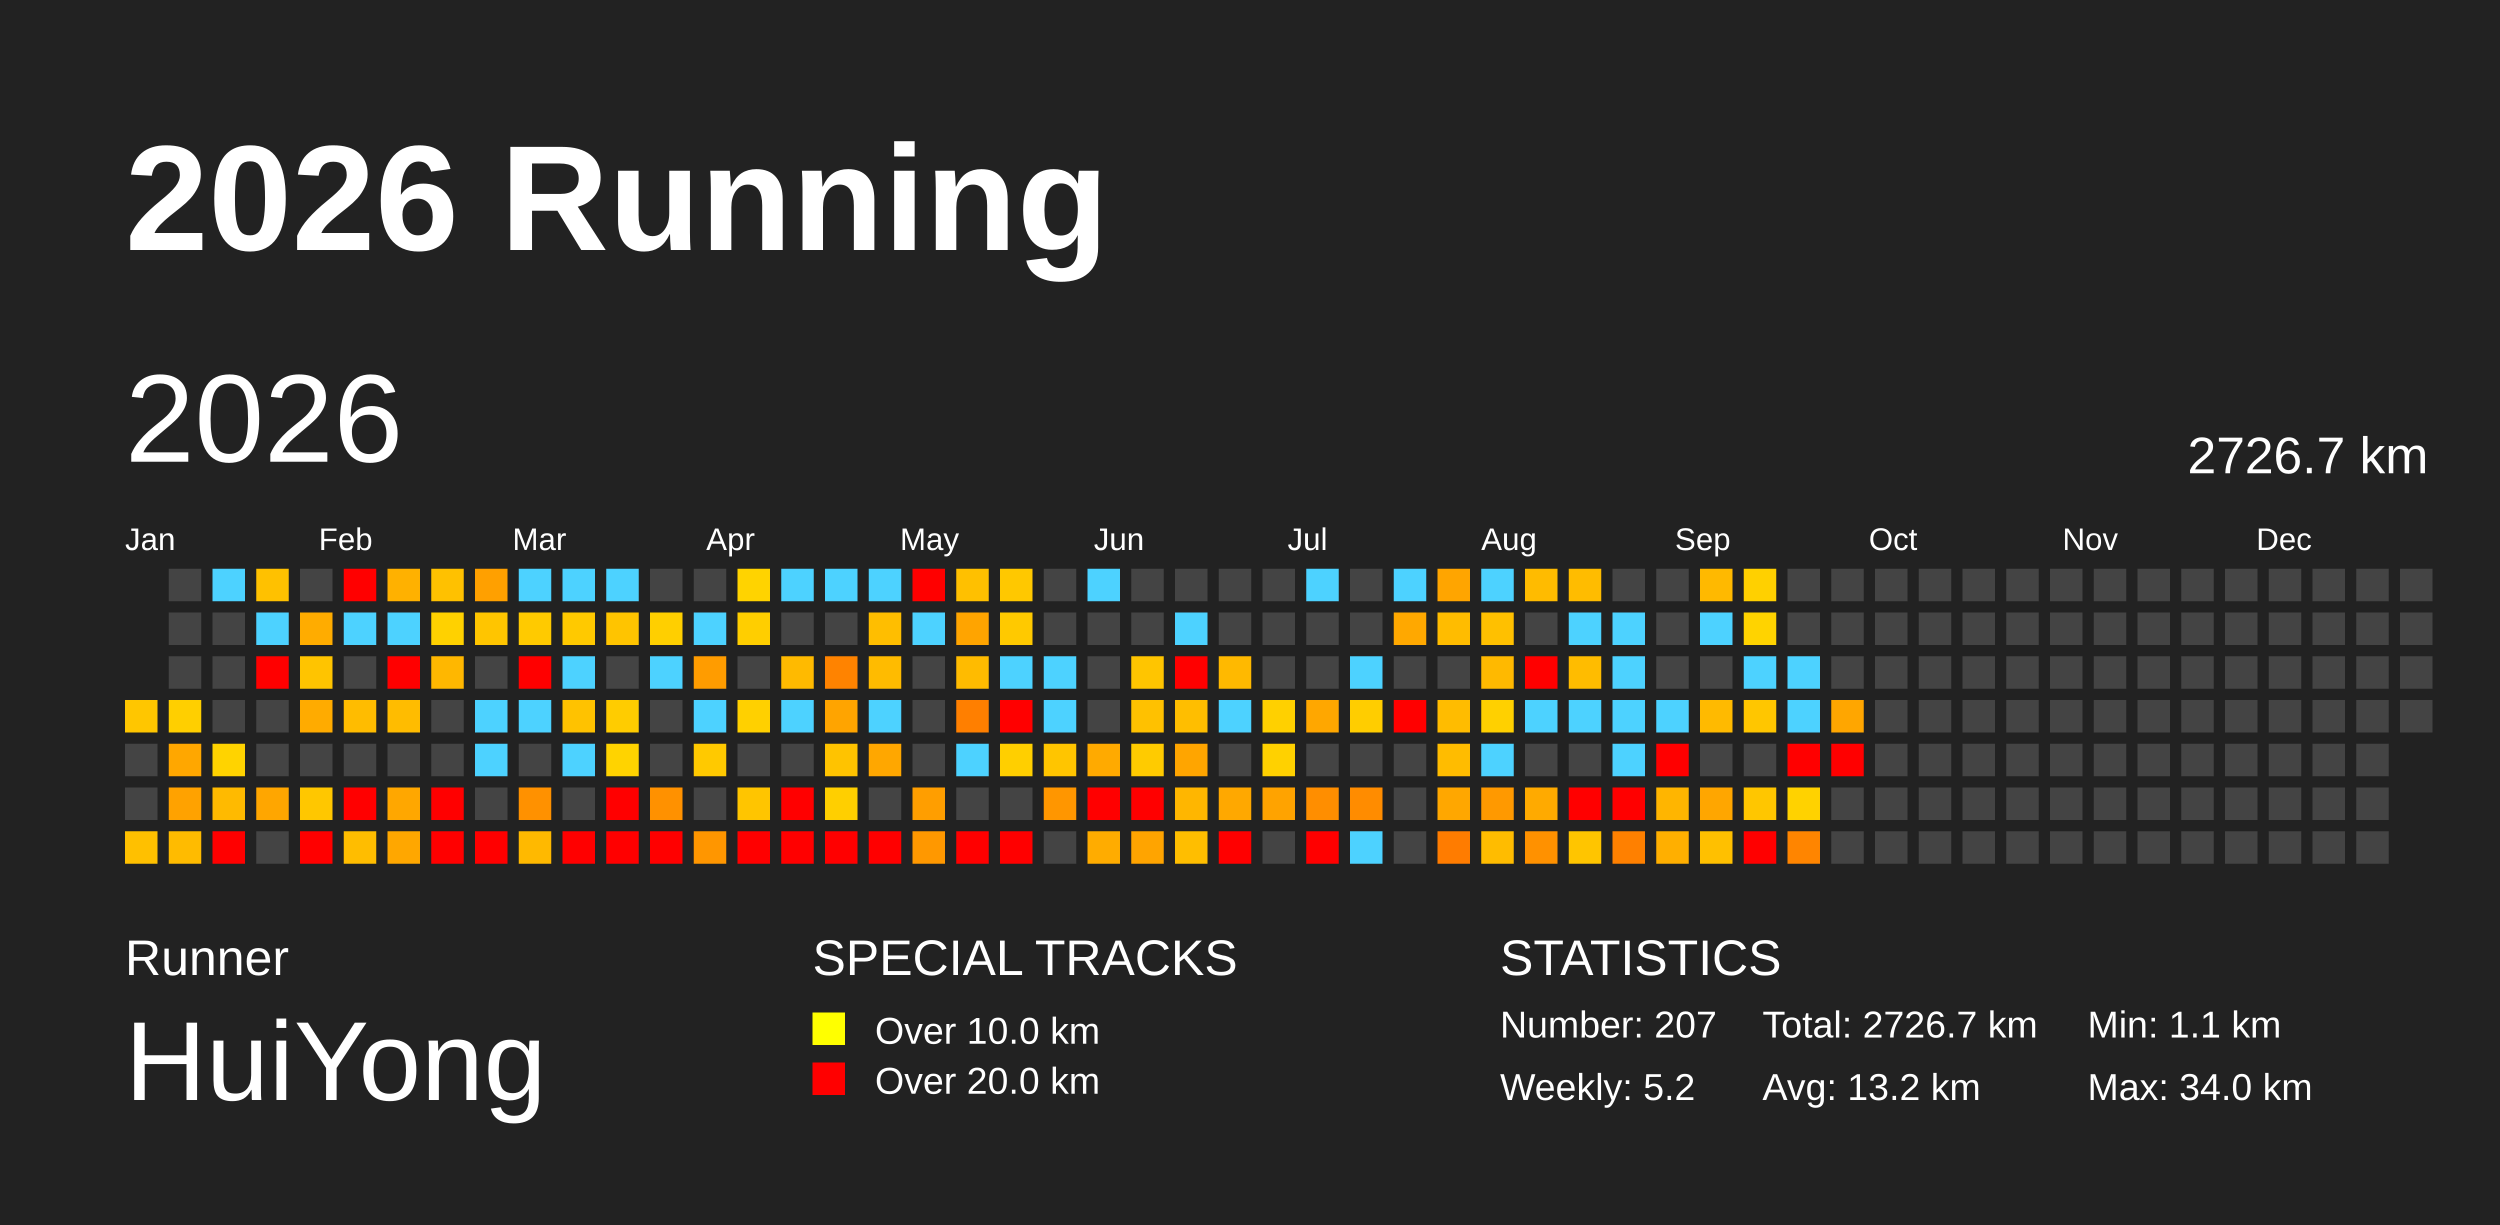
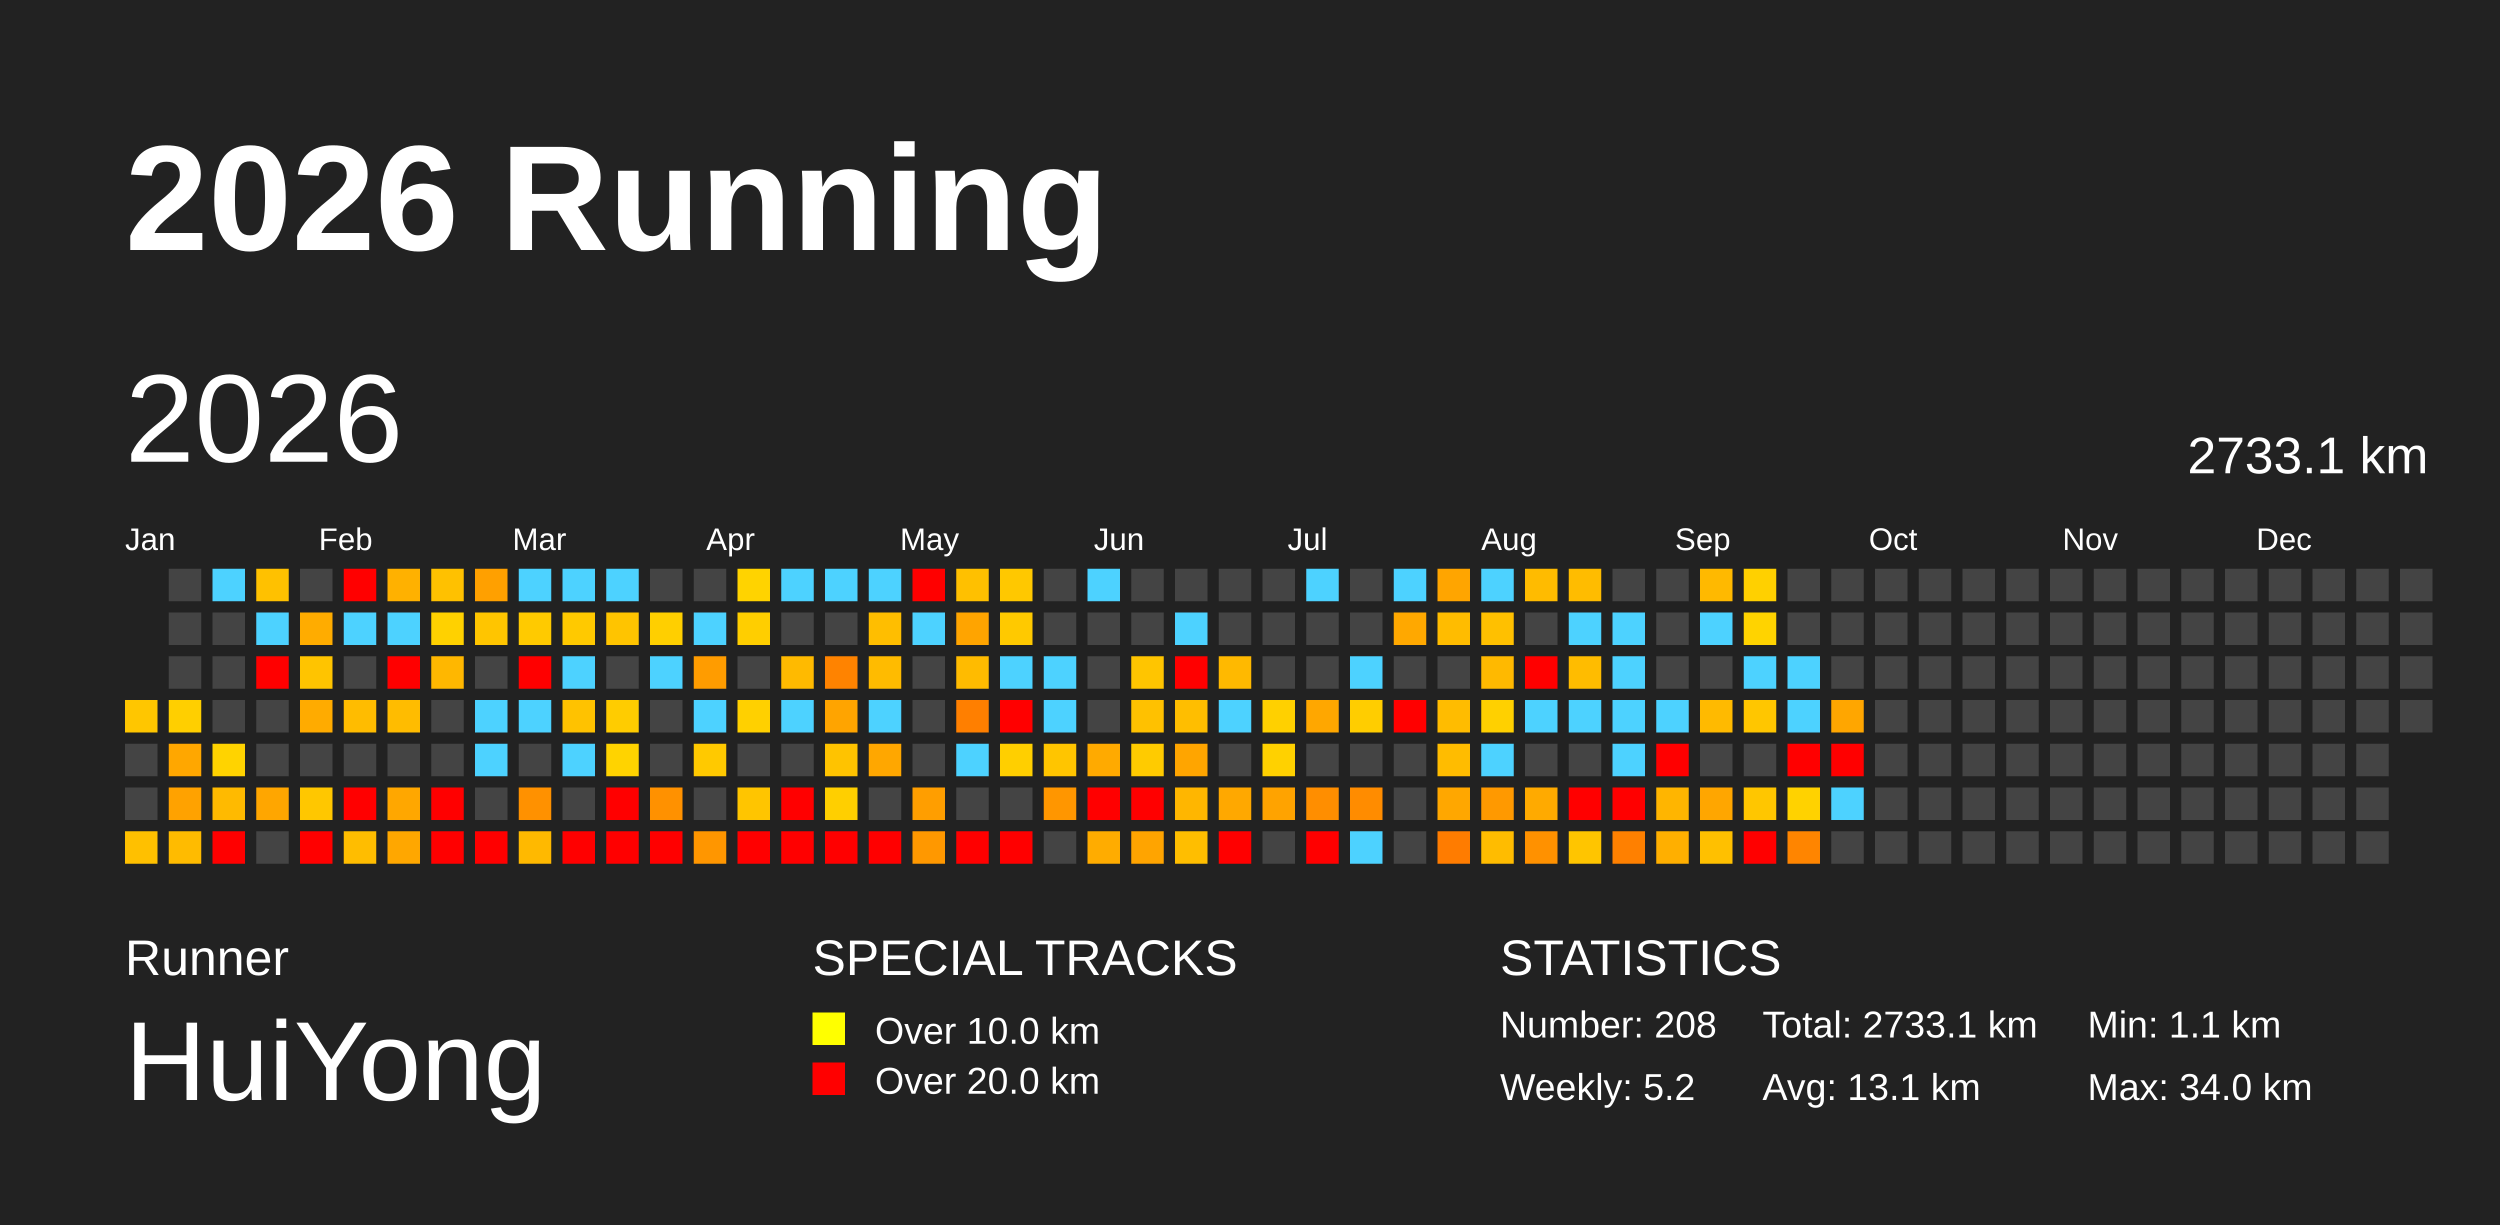
<svg xmlns="http://www.w3.org/2000/svg" baseProfile="full" height="98mm" version="1.1" viewBox="0,0,200,98" width="200mm">
  <defs />
  <rect fill="#222222" height="98" width="200" x="0" y="0" />
  <text fill="#FFFFFF" style="font-size:12px; font-family:Arial; font-weight:bold;" x="10" y="20">2026 Running</text>
  <text fill="#FFFFFF" style="font-size:4px; font-family:Arial" x="10" y="78">Runner</text>
  <text fill="#FFFFFF" style="font-size:9px; font-family:Arial" x="10" y="88">HuiYong</text>
  <text fill="#FFFFFF" style="font-size:4px; font-family:Arial" x="65" y="78">SPECIAL TRACKS</text>
  <rect fill="yellow" height="2.6" width="2.6" x="65" y="81" />
  <text fill="#FFFFFF" style="font-size:3px; font-family:Arial" x="70" y="83.5">Over 10.0 km</text>
  <rect fill="red" height="2.6" width="2.6" x="65" y="85" />
  <text fill="#FFFFFF" style="font-size:3px; font-family:Arial" x="70" y="87.5">Over 20.0 km</text>
  <text fill="#FFFFFF" style="font-size:4px; font-family:Arial" x="120" y="78">STATISTICS</text>
-   <text fill="#FFFFFF" style="font-size:3px; font-family:Arial" x="120" y="83">Number: 207</text>
+   <text fill="#FFFFFF" style="font-size:3px; font-family:Arial" x="120" y="83">Number: 208</text>
  <text fill="#FFFFFF" style="font-size:3px; font-family:Arial" x="120" y="88">Weekly: 5.2</text>
-   <text fill="#FFFFFF" style="font-size:3px; font-family:Arial" x="141" y="83">Total: 2726.7 km</text>
-   <text fill="#FFFFFF" style="font-size:3px; font-family:Arial" x="141" y="88">Avg: 13.2 km</text>
+   <text fill="#FFFFFF" style="font-size:3px; font-family:Arial" x="141" y="83">Total: 2733.1 km</text>
+   <text fill="#FFFFFF" style="font-size:3px; font-family:Arial" x="141" y="88">Avg: 13.1 km</text>
  <text fill="#FFFFFF" style="font-size:3px; font-family:Arial" x="167" y="83">Min: 1.1 km</text>
  <text fill="#FFFFFF" style="font-size:3px; font-family:Arial" x="167" y="88">Max: 34.0 km</text>
  <text dominant-baseline="hanging" fill="#FFFFFF" style="font-size:10.0px; font-family:Arial;" x="10" y="30">2026</text>
-   <text dominant-baseline="hanging" fill="#FFFFFF" style="font-size:4.125px; font-family:Arial;" x="175" y="35">2726.7 km</text>
+   <text dominant-baseline="hanging" fill="#FFFFFF" style="font-size:4.125px; font-family:Arial;" x="175" y="35">2733.1 km</text>
  <text fill="#FFFFFF" style="font-size:2.5px; font-family:Arial" x="10.0" y="44">Jan</text>
  <text fill="#FFFFFF" style="font-size:2.5px; font-family:Arial" x="25.5" y="44">Feb</text>
  <text fill="#FFFFFF" style="font-size:2.5px; font-family:Arial" x="41.0" y="44">Mar</text>
  <text fill="#FFFFFF" style="font-size:2.5px; font-family:Arial" x="56.5" y="44">Apr</text>
  <text fill="#FFFFFF" style="font-size:2.5px; font-family:Arial" x="72.0" y="44">May</text>
  <text fill="#FFFFFF" style="font-size:2.5px; font-family:Arial" x="87.5" y="44">Jun</text>
  <text fill="#FFFFFF" style="font-size:2.5px; font-family:Arial" x="103.0" y="44">Jul</text>
  <text fill="#FFFFFF" style="font-size:2.5px; font-family:Arial" x="118.5" y="44">Aug</text>
  <text fill="#FFFFFF" style="font-size:2.5px; font-family:Arial" x="134.0" y="44">Sep</text>
  <text fill="#FFFFFF" style="font-size:2.5px; font-family:Arial" x="149.5" y="44">Oct</text>
  <text fill="#FFFFFF" style="font-size:2.5px; font-family:Arial" x="165.0" y="44">Nov</text>
  <text fill="#FFFFFF" style="font-size:2.5px; font-family:Arial" x="180.5" y="44">Dec</text>
  <rect fill="#ffc600" height="2.6" width="2.6" x="10.0" y="56.0" />
  <rect fill="#444444" height="2.6" width="2.6" x="10.0" y="59.5" />
  <rect fill="#444444" height="2.6" width="2.6" x="10.0" y="63.0" />
  <rect fill="#ffc000" height="2.6" width="2.6" x="10.0" y="66.5" />
  <rect fill="#444444" height="2.6" width="2.6" x="13.5" y="45.5" />
  <rect fill="#444444" height="2.6" width="2.6" x="13.5" y="49.0" />
  <rect fill="#444444" height="2.6" width="2.6" x="13.5" y="52.5" />
  <rect fill="#ffcf00" height="2.6" width="2.6" x="13.5" y="56.0" />
  <rect fill="#ffa700" height="2.6" width="2.6" x="13.5" y="59.5" />
  <rect fill="#ffa200" height="2.6" width="2.6" x="13.5" y="63.0" />
  <rect fill="#ffbb00" height="2.6" width="2.6" x="13.5" y="66.5" />
  <rect fill="#4dd2ff" height="2.6" width="2.6" x="17.0" y="45.5" />
  <rect fill="#444444" height="2.6" width="2.6" x="17.0" y="49.0" />
  <rect fill="#444444" height="2.6" width="2.6" x="17.0" y="52.5" />
  <rect fill="#444444" height="2.6" width="2.6" x="17.0" y="56.0" />
  <rect fill="#ffd300" height="2.6" width="2.6" x="17.0" y="59.5" />
  <rect fill="#ffba00" height="2.6" width="2.6" x="17.0" y="63.0" />
  <rect fill="red" height="2.6" width="2.6" x="17.0" y="66.5" />
  <rect fill="#ffc100" height="2.6" width="2.6" x="20.5" y="45.5" />
  <rect fill="#4dd2ff" height="2.6" width="2.6" x="20.5" y="49.0" />
  <rect fill="red" height="2.6" width="2.6" x="20.5" y="52.5" />
  <rect fill="#444444" height="2.6" width="2.6" x="20.5" y="56.0" />
  <rect fill="#444444" height="2.6" width="2.6" x="20.5" y="59.5" />
  <rect fill="#ffa600" height="2.6" width="2.6" x="20.5" y="63.0" />
  <rect fill="#444444" height="2.6" width="2.6" x="20.5" y="66.5" />
  <rect fill="#444444" height="2.6" width="2.6" x="24.0" y="45.5" />
  <rect fill="#ffac00" height="2.6" width="2.6" x="24.0" y="49.0" />
  <rect fill="#ffc400" height="2.6" width="2.6" x="24.0" y="52.5" />
  <rect fill="#ffab00" height="2.6" width="2.6" x="24.0" y="56.0" />
  <rect fill="#444444" height="2.6" width="2.6" x="24.0" y="59.5" />
  <rect fill="#ffc700" height="2.6" width="2.6" x="24.0" y="63.0" />
  <rect fill="red" height="2.6" width="2.6" x="24.0" y="66.5" />
  <rect fill="red" height="2.6" width="2.6" x="27.5" y="45.5" />
  <rect fill="#4dd2ff" height="2.6" width="2.6" x="27.5" y="49.0" />
  <rect fill="#444444" height="2.6" width="2.6" x="27.5" y="52.5" />
  <rect fill="#ffbc00" height="2.6" width="2.6" x="27.5" y="56.0" />
  <rect fill="#444444" height="2.6" width="2.6" x="27.5" y="59.5" />
  <rect fill="red" height="2.6" width="2.6" x="27.5" y="63.0" />
  <rect fill="#ffbd00" height="2.6" width="2.6" x="27.5" y="66.5" />
  <rect fill="#ffb100" height="2.6" width="2.6" x="31.0" y="45.5" />
  <rect fill="#4dd2ff" height="2.6" width="2.6" x="31.0" y="49.0" />
  <rect fill="red" height="2.6" width="2.6" x="31.0" y="52.5" />
  <rect fill="#ffbc00" height="2.6" width="2.6" x="31.0" y="56.0" />
  <rect fill="#444444" height="2.6" width="2.6" x="31.0" y="59.5" />
  <rect fill="#ffa700" height="2.6" width="2.6" x="31.0" y="63.0" />
  <rect fill="#ffa700" height="2.6" width="2.6" x="31.0" y="66.5" />
  <rect fill="#ffc100" height="2.6" width="2.6" x="34.5" y="45.5" />
  <rect fill="#ffd100" height="2.6" width="2.6" x="34.5" y="49.0" />
  <rect fill="#ffb700" height="2.6" width="2.6" x="34.5" y="52.5" />
  <rect fill="#444444" height="2.6" width="2.6" x="34.5" y="56.0" />
  <rect fill="#444444" height="2.6" width="2.6" x="34.5" y="59.5" />
  <rect fill="red" height="2.6" width="2.6" x="34.5" y="63.0" />
  <rect fill="red" height="2.6" width="2.6" x="34.5" y="66.5" />
  <rect fill="#ffa000" height="2.6" width="2.6" x="38.0" y="45.5" />
  <rect fill="#ffc500" height="2.6" width="2.6" x="38.0" y="49.0" />
  <rect fill="#444444" height="2.6" width="2.6" x="38.0" y="52.5" />
  <rect fill="#4dd2ff" height="2.6" width="2.6" x="38.0" y="56.0" />
  <rect fill="#4dd2ff" height="2.6" width="2.6" x="38.0" y="59.5" />
  <rect fill="#444444" height="2.6" width="2.6" x="38.0" y="63.0" />
  <rect fill="red" height="2.6" width="2.6" x="38.0" y="66.5" />
  <rect fill="#4dd2ff" height="2.6" width="2.6" x="41.5" y="45.5" />
  <rect fill="#ffca00" height="2.6" width="2.6" x="41.5" y="49.0" />
  <rect fill="red" height="2.6" width="2.6" x="41.5" y="52.5" />
  <rect fill="#4dd2ff" height="2.6" width="2.6" x="41.5" y="56.0" />
  <rect fill="#444444" height="2.6" width="2.6" x="41.5" y="59.5" />
  <rect fill="#ff9100" height="2.6" width="2.6" x="41.5" y="63.0" />
  <rect fill="#ffb900" height="2.6" width="2.6" x="41.5" y="66.5" />
  <rect fill="#4dd2ff" height="2.6" width="2.6" x="45.0" y="45.5" />
  <rect fill="#ffc900" height="2.6" width="2.6" x="45.0" y="49.0" />
  <rect fill="#4dd2ff" height="2.6" width="2.6" x="45.0" y="52.5" />
  <rect fill="#ffc200" height="2.6" width="2.6" x="45.0" y="56.0" />
  <rect fill="#4dd2ff" height="2.6" width="2.6" x="45.0" y="59.5" />
  <rect fill="#444444" height="2.6" width="2.6" x="45.0" y="63.0" />
  <rect fill="red" height="2.6" width="2.6" x="45.0" y="66.5" />
  <rect fill="#4dd2ff" height="2.6" width="2.6" x="48.5" y="45.5" />
  <rect fill="#ffc400" height="2.6" width="2.6" x="48.5" y="49.0" />
  <rect fill="#444444" height="2.6" width="2.6" x="48.5" y="52.5" />
  <rect fill="#ffcc00" height="2.6" width="2.6" x="48.5" y="56.0" />
  <rect fill="#ffd300" height="2.6" width="2.6" x="48.5" y="59.5" />
  <rect fill="red" height="2.6" width="2.6" x="48.5" y="63.0" />
  <rect fill="red" height="2.6" width="2.6" x="48.5" y="66.5" />
  <rect fill="#444444" height="2.6" width="2.6" x="52.0" y="45.5" />
  <rect fill="#ffcf00" height="2.6" width="2.6" x="52.0" y="49.0" />
  <rect fill="#4dd2ff" height="2.6" width="2.6" x="52.0" y="52.5" />
  <rect fill="#444444" height="2.6" width="2.6" x="52.0" y="56.0" />
  <rect fill="#444444" height="2.6" width="2.6" x="52.0" y="59.5" />
  <rect fill="#ff9100" height="2.6" width="2.6" x="52.0" y="63.0" />
  <rect fill="red" height="2.6" width="2.6" x="52.0" y="66.5" />
  <rect fill="#444444" height="2.6" width="2.6" x="55.5" y="45.5" />
  <rect fill="#4dd2ff" height="2.6" width="2.6" x="55.5" y="49.0" />
  <rect fill="#ff9c00" height="2.6" width="2.6" x="55.5" y="52.5" />
  <rect fill="#4dd2ff" height="2.6" width="2.6" x="55.5" y="56.0" />
  <rect fill="#ffc900" height="2.6" width="2.6" x="55.5" y="59.5" />
  <rect fill="#444444" height="2.6" width="2.6" x="55.5" y="63.0" />
  <rect fill="#ff9600" height="2.6" width="2.6" x="55.5" y="66.5" />
  <rect fill="#ffd300" height="2.6" width="2.6" x="59.0" y="45.5" />
  <rect fill="#ffce00" height="2.6" width="2.6" x="59.0" y="49.0" />
  <rect fill="#444444" height="2.6" width="2.6" x="59.0" y="52.5" />
  <rect fill="#ffd000" height="2.6" width="2.6" x="59.0" y="56.0" />
  <rect fill="#444444" height="2.6" width="2.6" x="59.0" y="59.5" />
  <rect fill="#ffc500" height="2.6" width="2.6" x="59.0" y="63.0" />
  <rect fill="red" height="2.6" width="2.6" x="59.0" y="66.5" />
  <rect fill="#4dd2ff" height="2.6" width="2.6" x="62.5" y="45.5" />
  <rect fill="#444444" height="2.6" width="2.6" x="62.5" y="49.0" />
  <rect fill="#ffba00" height="2.6" width="2.6" x="62.5" y="52.5" />
  <rect fill="#4dd2ff" height="2.6" width="2.6" x="62.5" y="56.0" />
  <rect fill="#444444" height="2.6" width="2.6" x="62.5" y="59.5" />
  <rect fill="red" height="2.6" width="2.6" x="62.5" y="63.0" />
  <rect fill="red" height="2.6" width="2.6" x="62.5" y="66.5" />
  <rect fill="#4dd2ff" height="2.6" width="2.6" x="66.0" y="45.5" />
  <rect fill="#444444" height="2.6" width="2.6" x="66.0" y="49.0" />
  <rect fill="#ff8300" height="2.6" width="2.6" x="66.0" y="52.5" />
  <rect fill="#ffa400" height="2.6" width="2.6" x="66.0" y="56.0" />
  <rect fill="#ffc300" height="2.6" width="2.6" x="66.0" y="59.5" />
  <rect fill="#ffcf00" height="2.6" width="2.6" x="66.0" y="63.0" />
  <rect fill="red" height="2.6" width="2.6" x="66.0" y="66.5" />
  <rect fill="#4dd2ff" height="2.6" width="2.6" x="69.5" y="45.5" />
  <rect fill="#ffbe00" height="2.6" width="2.6" x="69.5" y="49.0" />
  <rect fill="#ffbb00" height="2.6" width="2.6" x="69.5" y="52.5" />
  <rect fill="#4dd2ff" height="2.6" width="2.6" x="69.5" y="56.0" />
  <rect fill="#ffa700" height="2.6" width="2.6" x="69.5" y="59.5" />
  <rect fill="#444444" height="2.6" width="2.6" x="69.5" y="63.0" />
  <rect fill="red" height="2.6" width="2.6" x="69.5" y="66.5" />
  <rect fill="red" height="2.6" width="2.6" x="73.0" y="45.5" />
  <rect fill="#4dd2ff" height="2.6" width="2.6" x="73.0" y="49.0" />
  <rect fill="#444444" height="2.6" width="2.6" x="73.0" y="52.5" />
  <rect fill="#444444" height="2.6" width="2.6" x="73.0" y="56.0" />
  <rect fill="#444444" height="2.6" width="2.6" x="73.0" y="59.5" />
  <rect fill="#ff9e00" height="2.6" width="2.6" x="73.0" y="63.0" />
  <rect fill="#ff9800" height="2.6" width="2.6" x="73.0" y="66.5" />
  <rect fill="#ffc000" height="2.6" width="2.6" x="76.5" y="45.5" />
  <rect fill="#ffa400" height="2.6" width="2.6" x="76.5" y="49.0" />
  <rect fill="#ffbb00" height="2.6" width="2.6" x="76.5" y="52.5" />
  <rect fill="#ff7f00" height="2.6" width="2.6" x="76.5" y="56.0" />
  <rect fill="#4dd2ff" height="2.6" width="2.6" x="76.5" y="59.5" />
  <rect fill="#444444" height="2.6" width="2.6" x="76.5" y="63.0" />
  <rect fill="red" height="2.6" width="2.6" x="76.5" y="66.5" />
  <rect fill="#ffc800" height="2.6" width="2.6" x="80.0" y="45.5" />
  <rect fill="#ffc900" height="2.6" width="2.6" x="80.0" y="49.0" />
  <rect fill="#4dd2ff" height="2.6" width="2.6" x="80.0" y="52.5" />
  <rect fill="red" height="2.6" width="2.6" x="80.0" y="56.0" />
  <rect fill="#ffcf00" height="2.6" width="2.6" x="80.0" y="59.5" />
  <rect fill="#444444" height="2.6" width="2.6" x="80.0" y="63.0" />
  <rect fill="red" height="2.6" width="2.6" x="80.0" y="66.5" />
  <rect fill="#444444" height="2.6" width="2.6" x="83.5" y="45.5" />
  <rect fill="#444444" height="2.6" width="2.6" x="83.5" y="49.0" />
  <rect fill="#4dd2ff" height="2.6" width="2.6" x="83.5" y="52.5" />
  <rect fill="#4dd2ff" height="2.6" width="2.6" x="83.5" y="56.0" />
  <rect fill="#ffc500" height="2.6" width="2.6" x="83.5" y="59.5" />
  <rect fill="#ff9600" height="2.6" width="2.6" x="83.5" y="63.0" />
  <rect fill="#444444" height="2.6" width="2.6" x="83.5" y="66.5" />
  <rect fill="#4dd2ff" height="2.6" width="2.6" x="87.0" y="45.5" />
  <rect fill="#444444" height="2.6" width="2.6" x="87.0" y="49.0" />
  <rect fill="#444444" height="2.6" width="2.6" x="87.0" y="52.5" />
  <rect fill="#444444" height="2.6" width="2.6" x="87.0" y="56.0" />
  <rect fill="#ffaa00" height="2.6" width="2.6" x="87.0" y="59.5" />
  <rect fill="red" height="2.6" width="2.6" x="87.0" y="63.0" />
  <rect fill="#ffac00" height="2.6" width="2.6" x="87.0" y="66.5" />
  <rect fill="#444444" height="2.6" width="2.6" x="90.5" y="45.5" />
  <rect fill="#444444" height="2.6" width="2.6" x="90.5" y="49.0" />
  <rect fill="#ffc500" height="2.6" width="2.6" x="90.5" y="52.5" />
  <rect fill="#ffc100" height="2.6" width="2.6" x="90.5" y="56.0" />
  <rect fill="#ffcb00" height="2.6" width="2.6" x="90.5" y="59.5" />
  <rect fill="red" height="2.6" width="2.6" x="90.5" y="63.0" />
  <rect fill="#ffa400" height="2.6" width="2.6" x="90.5" y="66.5" />
  <rect fill="#444444" height="2.6" width="2.6" x="94.0" y="45.5" />
  <rect fill="#4dd2ff" height="2.6" width="2.6" x="94.0" y="49.0" />
  <rect fill="red" height="2.6" width="2.6" x="94.0" y="52.5" />
  <rect fill="#ffbe00" height="2.6" width="2.6" x="94.0" y="56.0" />
  <rect fill="#ffa500" height="2.6" width="2.6" x="94.0" y="59.5" />
  <rect fill="#ffb600" height="2.6" width="2.6" x="94.0" y="63.0" />
  <rect fill="#ffbe00" height="2.6" width="2.6" x="94.0" y="66.5" />
  <rect fill="#444444" height="2.6" width="2.6" x="97.5" y="45.5" />
  <rect fill="#444444" height="2.6" width="2.6" x="97.5" y="49.0" />
  <rect fill="#ffb900" height="2.6" width="2.6" x="97.5" y="52.5" />
  <rect fill="#4dd2ff" height="2.6" width="2.6" x="97.5" y="56.0" />
  <rect fill="#444444" height="2.6" width="2.6" x="97.5" y="59.5" />
  <rect fill="#ffa800" height="2.6" width="2.6" x="97.5" y="63.0" />
  <rect fill="red" height="2.6" width="2.6" x="97.5" y="66.5" />
  <rect fill="#444444" height="2.6" width="2.6" x="101.0" y="45.5" />
  <rect fill="#444444" height="2.6" width="2.6" x="101.0" y="49.0" />
  <rect fill="#444444" height="2.6" width="2.6" x="101.0" y="52.5" />
  <rect fill="#ffd000" height="2.6" width="2.6" x="101.0" y="56.0" />
  <rect fill="#ffd100" height="2.6" width="2.6" x="101.0" y="59.5" />
  <rect fill="#ffa300" height="2.6" width="2.6" x="101.0" y="63.0" />
  <rect fill="#444444" height="2.6" width="2.6" x="101.0" y="66.5" />
  <rect fill="#4dd2ff" height="2.6" width="2.6" x="104.5" y="45.5" />
  <rect fill="#444444" height="2.6" width="2.6" x="104.5" y="49.0" />
  <rect fill="#444444" height="2.6" width="2.6" x="104.5" y="52.5" />
  <rect fill="#ffa700" height="2.6" width="2.6" x="104.5" y="56.0" />
  <rect fill="#444444" height="2.6" width="2.6" x="104.5" y="59.5" />
  <rect fill="#ff8e00" height="2.6" width="2.6" x="104.5" y="63.0" />
  <rect fill="red" height="2.6" width="2.6" x="104.5" y="66.5" />
  <rect fill="#444444" height="2.6" width="2.6" x="108.0" y="45.5" />
  <rect fill="#444444" height="2.6" width="2.6" x="108.0" y="49.0" />
  <rect fill="#4dd2ff" height="2.6" width="2.6" x="108.0" y="52.5" />
  <rect fill="#ffcd00" height="2.6" width="2.6" x="108.0" y="56.0" />
  <rect fill="#444444" height="2.6" width="2.6" x="108.0" y="59.5" />
  <rect fill="#ff8c00" height="2.6" width="2.6" x="108.0" y="63.0" />
  <rect fill="#4dd2ff" height="2.6" width="2.6" x="108.0" y="66.5" />
  <rect fill="#4dd2ff" height="2.6" width="2.6" x="111.5" y="45.5" />
  <rect fill="#ffa800" height="2.6" width="2.6" x="111.5" y="49.0" />
  <rect fill="#444444" height="2.6" width="2.6" x="111.5" y="52.5" />
  <rect fill="red" height="2.6" width="2.6" x="111.5" y="56.0" />
  <rect fill="#444444" height="2.6" width="2.6" x="111.5" y="59.5" />
  <rect fill="#444444" height="2.6" width="2.6" x="111.5" y="63.0" />
  <rect fill="#444444" height="2.6" width="2.6" x="111.5" y="66.5" />
  <rect fill="#ffa500" height="2.6" width="2.6" x="115.0" y="45.5" />
  <rect fill="#ffbc00" height="2.6" width="2.6" x="115.0" y="49.0" />
  <rect fill="#444444" height="2.6" width="2.6" x="115.0" y="52.5" />
  <rect fill="#ffbc00" height="2.6" width="2.6" x="115.0" y="56.0" />
  <rect fill="#ffbc00" height="2.6" width="2.6" x="115.0" y="59.5" />
  <rect fill="#ffa700" height="2.6" width="2.6" x="115.0" y="63.0" />
  <rect fill="#ff7c00" height="2.6" width="2.6" x="115.0" y="66.5" />
  <rect fill="#4dd2ff" height="2.6" width="2.6" x="118.5" y="45.5" />
  <rect fill="#ffc000" height="2.6" width="2.6" x="118.5" y="49.0" />
  <rect fill="#ffb900" height="2.6" width="2.6" x="118.5" y="52.5" />
  <rect fill="#ffd000" height="2.6" width="2.6" x="118.5" y="56.0" />
  <rect fill="#4dd2ff" height="2.6" width="2.6" x="118.5" y="59.5" />
  <rect fill="#ff9900" height="2.6" width="2.6" x="118.5" y="63.0" />
  <rect fill="#ffbc00" height="2.6" width="2.6" x="118.5" y="66.5" />
  <rect fill="#ffbb00" height="2.6" width="2.6" x="122.0" y="45.5" />
  <rect fill="#444444" height="2.6" width="2.6" x="122.0" y="49.0" />
  <rect fill="red" height="2.6" width="2.6" x="122.0" y="52.5" />
  <rect fill="#4dd2ff" height="2.6" width="2.6" x="122.0" y="56.0" />
  <rect fill="#444444" height="2.6" width="2.6" x="122.0" y="59.5" />
  <rect fill="#ffaa00" height="2.6" width="2.6" x="122.0" y="63.0" />
  <rect fill="#ff9100" height="2.6" width="2.6" x="122.0" y="66.5" />
  <rect fill="#ffbc00" height="2.6" width="2.6" x="125.5" y="45.5" />
  <rect fill="#4dd2ff" height="2.6" width="2.6" x="125.5" y="49.0" />
  <rect fill="#ffbc00" height="2.6" width="2.6" x="125.5" y="52.5" />
  <rect fill="#4dd2ff" height="2.6" width="2.6" x="125.5" y="56.0" />
  <rect fill="#444444" height="2.6" width="2.6" x="125.5" y="59.5" />
  <rect fill="red" height="2.6" width="2.6" x="125.5" y="63.0" />
  <rect fill="#ffc500" height="2.6" width="2.6" x="125.5" y="66.5" />
  <rect fill="#444444" height="2.6" width="2.6" x="129.0" y="45.5" />
  <rect fill="#4dd2ff" height="2.6" width="2.6" x="129.0" y="49.0" />
  <rect fill="#4dd2ff" height="2.6" width="2.6" x="129.0" y="52.5" />
  <rect fill="#4dd2ff" height="2.6" width="2.6" x="129.0" y="56.0" />
  <rect fill="#4dd2ff" height="2.6" width="2.6" x="129.0" y="59.5" />
  <rect fill="red" height="2.6" width="2.6" x="129.0" y="63.0" />
  <rect fill="#ff8000" height="2.6" width="2.6" x="129.0" y="66.5" />
  <rect fill="#444444" height="2.6" width="2.6" x="132.5" y="45.5" />
  <rect fill="#444444" height="2.6" width="2.6" x="132.5" y="49.0" />
  <rect fill="#444444" height="2.6" width="2.6" x="132.5" y="52.5" />
  <rect fill="#4dd2ff" height="2.6" width="2.6" x="132.5" y="56.0" />
  <rect fill="red" height="2.6" width="2.6" x="132.5" y="59.5" />
  <rect fill="#ffb500" height="2.6" width="2.6" x="132.5" y="63.0" />
  <rect fill="#ffaf00" height="2.6" width="2.6" x="132.5" y="66.5" />
  <rect fill="#ffb900" height="2.6" width="2.6" x="136.0" y="45.5" />
  <rect fill="#4dd2ff" height="2.6" width="2.6" x="136.0" y="49.0" />
  <rect fill="#444444" height="2.6" width="2.6" x="136.0" y="52.5" />
  <rect fill="#ffba00" height="2.6" width="2.6" x="136.0" y="56.0" />
  <rect fill="#444444" height="2.6" width="2.6" x="136.0" y="59.5" />
  <rect fill="#ffa600" height="2.6" width="2.6" x="136.0" y="63.0" />
  <rect fill="#ffc000" height="2.6" width="2.6" x="136.0" y="66.5" />
  <rect fill="#ffd000" height="2.6" width="2.6" x="139.5" y="45.5" />
  <rect fill="#ffd300" height="2.6" width="2.6" x="139.5" y="49.0" />
  <rect fill="#4dd2ff" height="2.6" width="2.6" x="139.5" y="52.5" />
  <rect fill="#ffc600" height="2.6" width="2.6" x="139.5" y="56.0" />
  <rect fill="#444444" height="2.6" width="2.6" x="139.5" y="59.5" />
  <rect fill="#ffc600" height="2.6" width="2.6" x="139.5" y="63.0" />
  <rect fill="red" height="2.6" width="2.6" x="139.5" y="66.5" />
  <rect fill="#444444" height="2.6" width="2.6" x="143.0" y="45.5" />
  <rect fill="#444444" height="2.6" width="2.6" x="143.0" y="49.0" />
  <rect fill="#4dd2ff" height="2.6" width="2.6" x="143.0" y="52.5" />
  <rect fill="#4dd2ff" height="2.6" width="2.6" x="143.0" y="56.0" />
  <rect fill="red" height="2.6" width="2.6" x="143.0" y="59.5" />
  <rect fill="#ffd200" height="2.6" width="2.6" x="143.0" y="63.0" />
  <rect fill="#ff8500" height="2.6" width="2.6" x="143.0" y="66.5" />
  <rect fill="#444444" height="2.6" width="2.6" x="146.5" y="45.5" />
  <rect fill="#444444" height="2.6" width="2.6" x="146.5" y="49.0" />
  <rect fill="#444444" height="2.6" width="2.6" x="146.5" y="52.5" />
  <rect fill="#ffa600" height="2.6" width="2.6" x="146.5" y="56.0" />
  <rect fill="red" height="2.6" width="2.6" x="146.5" y="59.5" />
-   <rect fill="#444444" height="2.6" width="2.6" x="146.5" y="63.0" />
+   <rect fill="#4dd2ff" height="2.6" width="2.6" x="146.5" y="63.0" />
  <rect fill="#444444" height="2.6" width="2.6" x="146.5" y="66.5" />
  <rect fill="#444444" height="2.6" width="2.6" x="150.0" y="45.5" />
  <rect fill="#444444" height="2.6" width="2.6" x="150.0" y="49.0" />
  <rect fill="#444444" height="2.6" width="2.6" x="150.0" y="52.5" />
  <rect fill="#444444" height="2.6" width="2.6" x="150.0" y="56.0" />
  <rect fill="#444444" height="2.6" width="2.6" x="150.0" y="59.5" />
  <rect fill="#444444" height="2.6" width="2.6" x="150.0" y="63.0" />
  <rect fill="#444444" height="2.6" width="2.6" x="150.0" y="66.5" />
  <rect fill="#444444" height="2.6" width="2.6" x="153.5" y="45.5" />
  <rect fill="#444444" height="2.6" width="2.6" x="153.5" y="49.0" />
  <rect fill="#444444" height="2.6" width="2.6" x="153.5" y="52.5" />
  <rect fill="#444444" height="2.6" width="2.6" x="153.5" y="56.0" />
  <rect fill="#444444" height="2.6" width="2.6" x="153.5" y="59.5" />
  <rect fill="#444444" height="2.6" width="2.6" x="153.5" y="63.0" />
  <rect fill="#444444" height="2.6" width="2.6" x="153.5" y="66.5" />
  <rect fill="#444444" height="2.6" width="2.6" x="157.0" y="45.5" />
  <rect fill="#444444" height="2.6" width="2.6" x="157.0" y="49.0" />
  <rect fill="#444444" height="2.6" width="2.6" x="157.0" y="52.5" />
  <rect fill="#444444" height="2.6" width="2.6" x="157.0" y="56.0" />
  <rect fill="#444444" height="2.6" width="2.6" x="157.0" y="59.5" />
  <rect fill="#444444" height="2.6" width="2.6" x="157.0" y="63.0" />
  <rect fill="#444444" height="2.6" width="2.6" x="157.0" y="66.5" />
  <rect fill="#444444" height="2.6" width="2.6" x="160.5" y="45.5" />
  <rect fill="#444444" height="2.6" width="2.6" x="160.5" y="49.0" />
  <rect fill="#444444" height="2.6" width="2.6" x="160.5" y="52.5" />
  <rect fill="#444444" height="2.6" width="2.6" x="160.5" y="56.0" />
  <rect fill="#444444" height="2.6" width="2.6" x="160.5" y="59.5" />
  <rect fill="#444444" height="2.6" width="2.6" x="160.5" y="63.0" />
  <rect fill="#444444" height="2.6" width="2.6" x="160.5" y="66.5" />
  <rect fill="#444444" height="2.6" width="2.6" x="164.0" y="45.5" />
  <rect fill="#444444" height="2.6" width="2.6" x="164.0" y="49.0" />
  <rect fill="#444444" height="2.6" width="2.6" x="164.0" y="52.5" />
  <rect fill="#444444" height="2.6" width="2.6" x="164.0" y="56.0" />
  <rect fill="#444444" height="2.6" width="2.6" x="164.0" y="59.5" />
  <rect fill="#444444" height="2.6" width="2.6" x="164.0" y="63.0" />
  <rect fill="#444444" height="2.6" width="2.6" x="164.0" y="66.5" />
  <rect fill="#444444" height="2.6" width="2.6" x="167.5" y="45.5" />
  <rect fill="#444444" height="2.6" width="2.6" x="167.5" y="49.0" />
  <rect fill="#444444" height="2.6" width="2.6" x="167.5" y="52.5" />
  <rect fill="#444444" height="2.6" width="2.6" x="167.5" y="56.0" />
  <rect fill="#444444" height="2.6" width="2.6" x="167.5" y="59.5" />
  <rect fill="#444444" height="2.6" width="2.6" x="167.5" y="63.0" />
  <rect fill="#444444" height="2.6" width="2.6" x="167.5" y="66.5" />
  <rect fill="#444444" height="2.6" width="2.6" x="171.0" y="45.5" />
  <rect fill="#444444" height="2.6" width="2.6" x="171.0" y="49.0" />
  <rect fill="#444444" height="2.6" width="2.6" x="171.0" y="52.5" />
  <rect fill="#444444" height="2.6" width="2.6" x="171.0" y="56.0" />
  <rect fill="#444444" height="2.6" width="2.6" x="171.0" y="59.5" />
  <rect fill="#444444" height="2.6" width="2.6" x="171.0" y="63.0" />
  <rect fill="#444444" height="2.6" width="2.6" x="171.0" y="66.5" />
  <rect fill="#444444" height="2.6" width="2.6" x="174.5" y="45.5" />
  <rect fill="#444444" height="2.6" width="2.6" x="174.5" y="49.0" />
  <rect fill="#444444" height="2.6" width="2.6" x="174.5" y="52.5" />
  <rect fill="#444444" height="2.6" width="2.6" x="174.5" y="56.0" />
  <rect fill="#444444" height="2.6" width="2.6" x="174.5" y="59.5" />
  <rect fill="#444444" height="2.6" width="2.6" x="174.5" y="63.0" />
  <rect fill="#444444" height="2.6" width="2.6" x="174.5" y="66.5" />
  <rect fill="#444444" height="2.6" width="2.6" x="178.0" y="45.5" />
  <rect fill="#444444" height="2.6" width="2.6" x="178.0" y="49.0" />
  <rect fill="#444444" height="2.6" width="2.6" x="178.0" y="52.5" />
  <rect fill="#444444" height="2.6" width="2.6" x="178.0" y="56.0" />
  <rect fill="#444444" height="2.6" width="2.6" x="178.0" y="59.5" />
  <rect fill="#444444" height="2.6" width="2.6" x="178.0" y="63.0" />
  <rect fill="#444444" height="2.6" width="2.6" x="178.0" y="66.5" />
  <rect fill="#444444" height="2.6" width="2.6" x="181.5" y="45.5" />
  <rect fill="#444444" height="2.6" width="2.6" x="181.5" y="49.0" />
  <rect fill="#444444" height="2.6" width="2.6" x="181.5" y="52.5" />
  <rect fill="#444444" height="2.6" width="2.6" x="181.5" y="56.0" />
  <rect fill="#444444" height="2.6" width="2.6" x="181.5" y="59.5" />
  <rect fill="#444444" height="2.6" width="2.6" x="181.5" y="63.0" />
  <rect fill="#444444" height="2.6" width="2.6" x="181.5" y="66.5" />
  <rect fill="#444444" height="2.6" width="2.6" x="185.0" y="45.5" />
  <rect fill="#444444" height="2.6" width="2.6" x="185.0" y="49.0" />
  <rect fill="#444444" height="2.6" width="2.6" x="185.0" y="52.5" />
  <rect fill="#444444" height="2.6" width="2.6" x="185.0" y="56.0" />
  <rect fill="#444444" height="2.6" width="2.6" x="185.0" y="59.5" />
  <rect fill="#444444" height="2.6" width="2.6" x="185.0" y="63.0" />
  <rect fill="#444444" height="2.6" width="2.6" x="185.0" y="66.5" />
  <rect fill="#444444" height="2.6" width="2.6" x="188.5" y="45.5" />
  <rect fill="#444444" height="2.6" width="2.6" x="188.5" y="49.0" />
  <rect fill="#444444" height="2.6" width="2.6" x="188.5" y="52.5" />
  <rect fill="#444444" height="2.6" width="2.6" x="188.5" y="56.0" />
  <rect fill="#444444" height="2.6" width="2.6" x="188.5" y="59.5" />
  <rect fill="#444444" height="2.6" width="2.6" x="188.5" y="63.0" />
  <rect fill="#444444" height="2.6" width="2.6" x="188.5" y="66.5" />
  <rect fill="#444444" height="2.6" width="2.6" x="192.0" y="45.5" />
  <rect fill="#444444" height="2.6" width="2.6" x="192.0" y="49.0" />
  <rect fill="#444444" height="2.6" width="2.6" x="192.0" y="52.5" />
  <rect fill="#444444" height="2.6" width="2.6" x="192.0" y="56.0" />
</svg>
